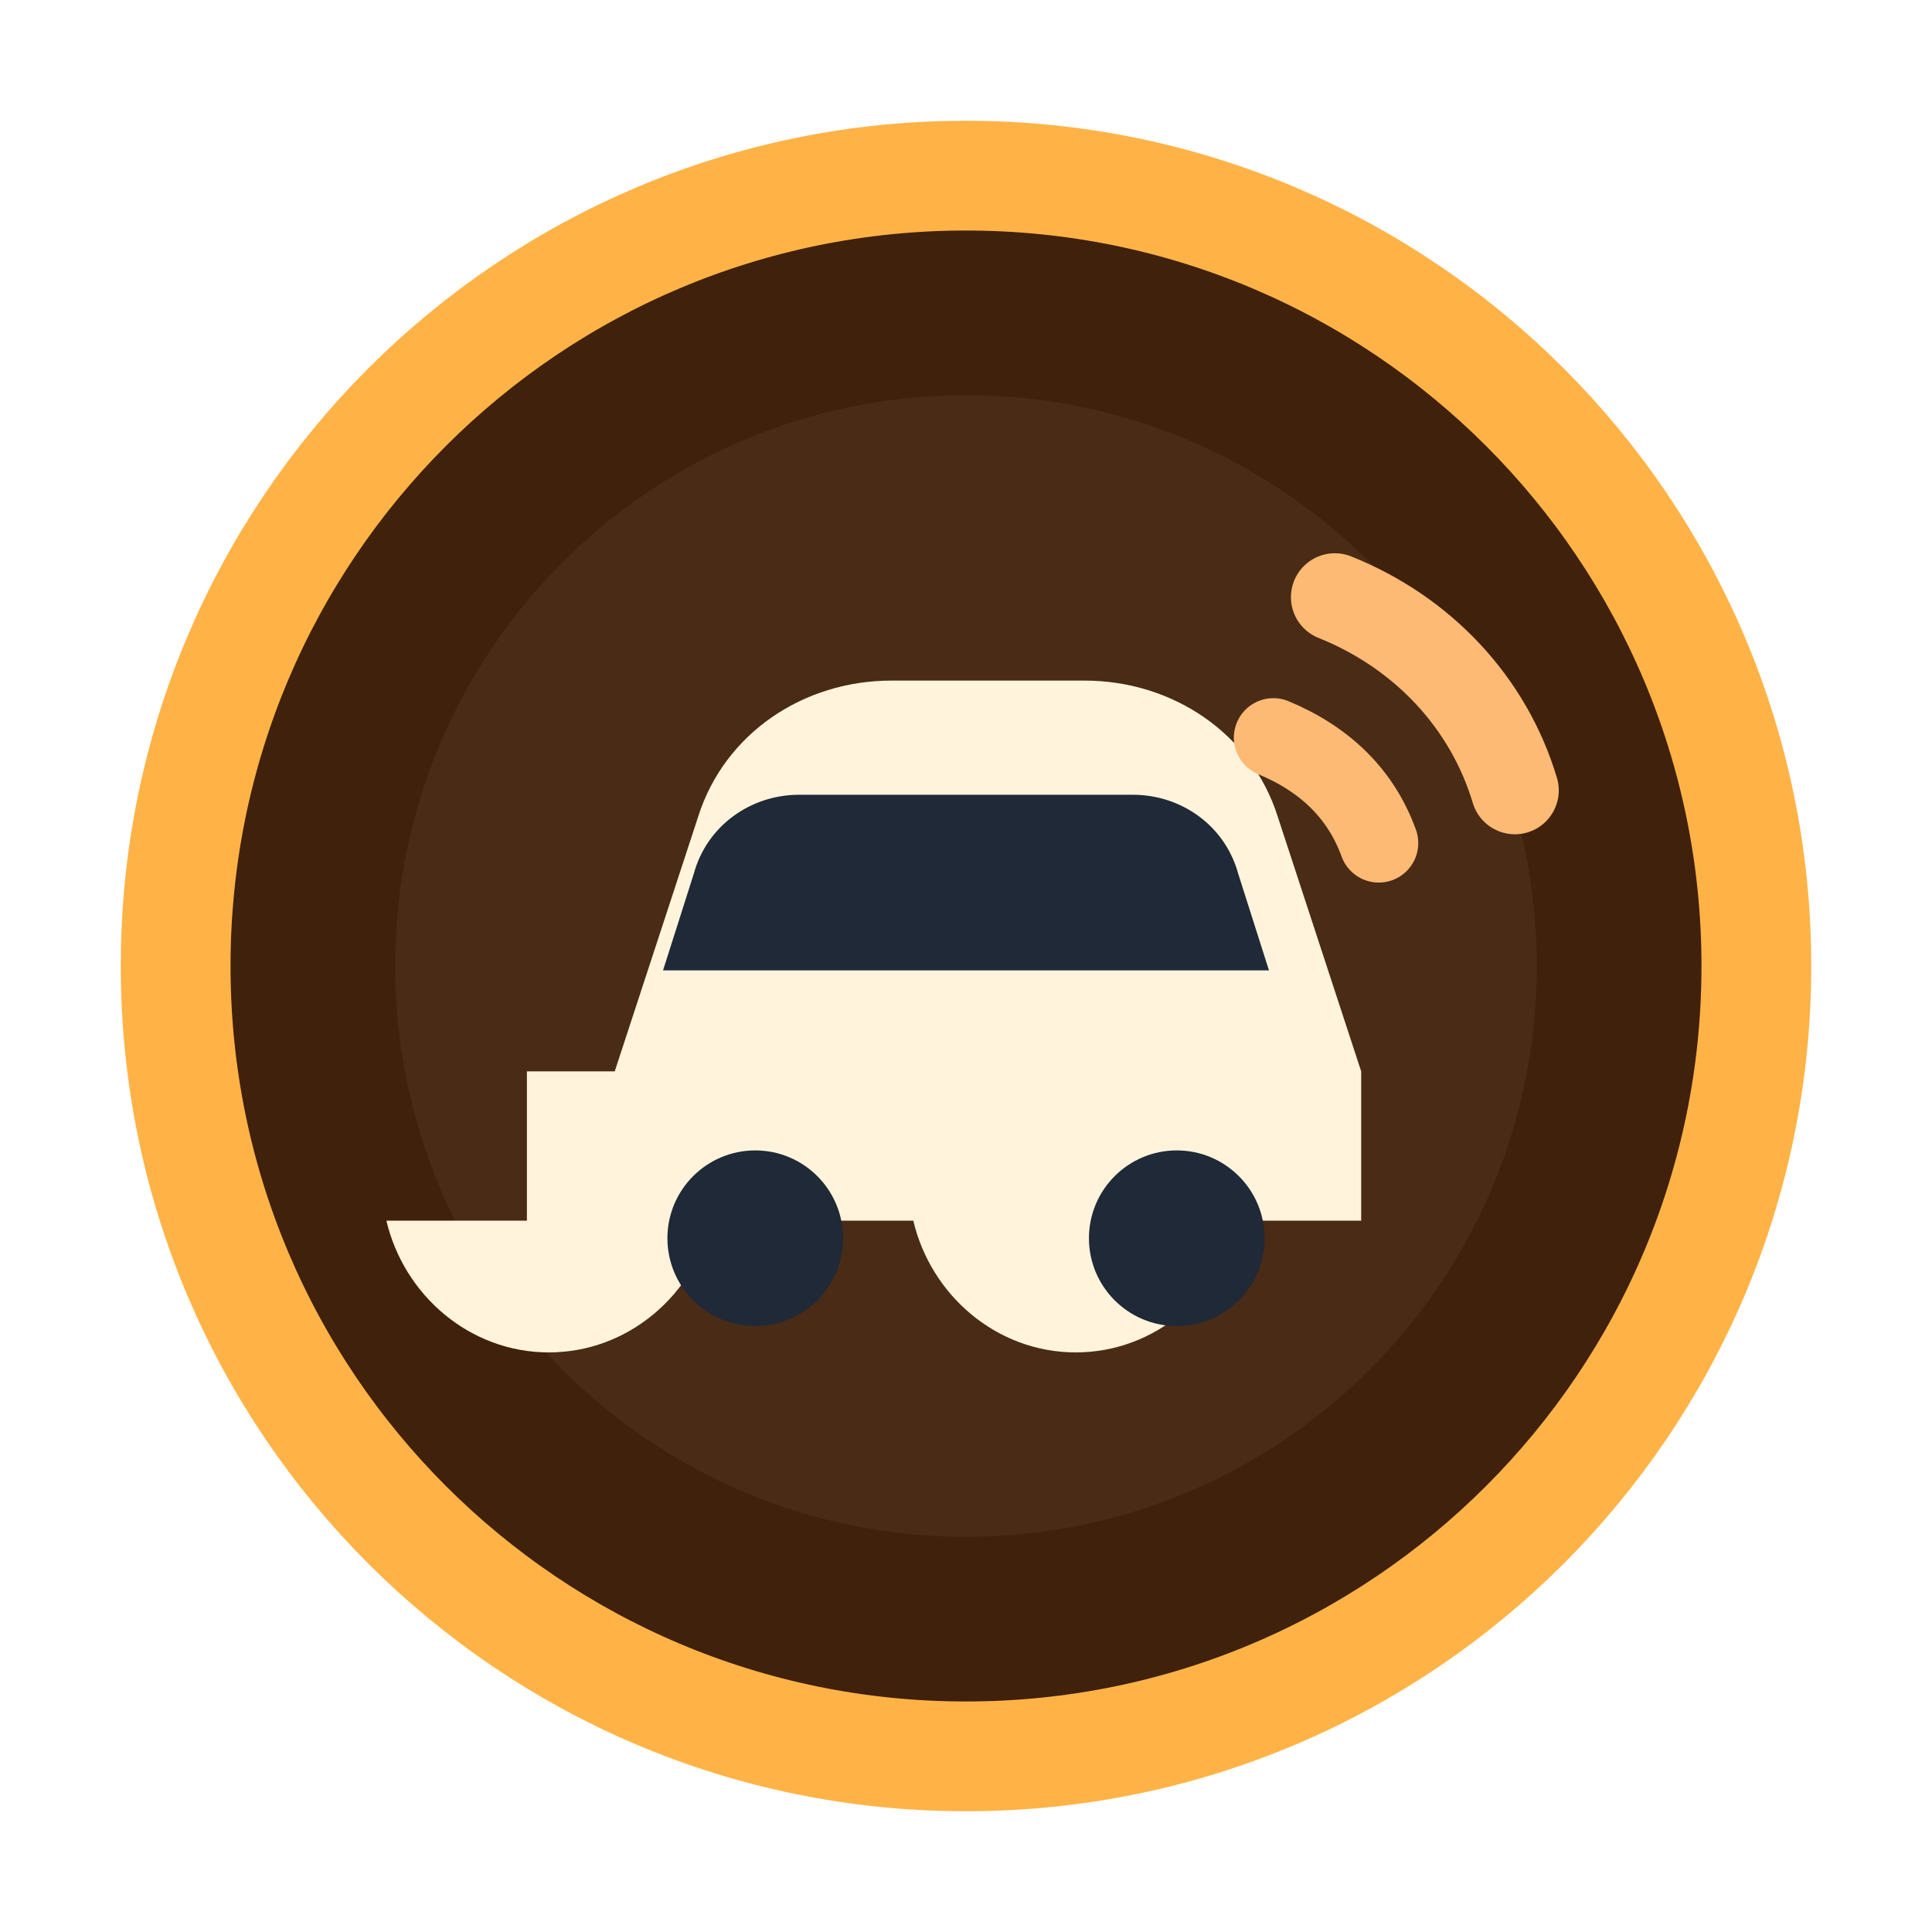
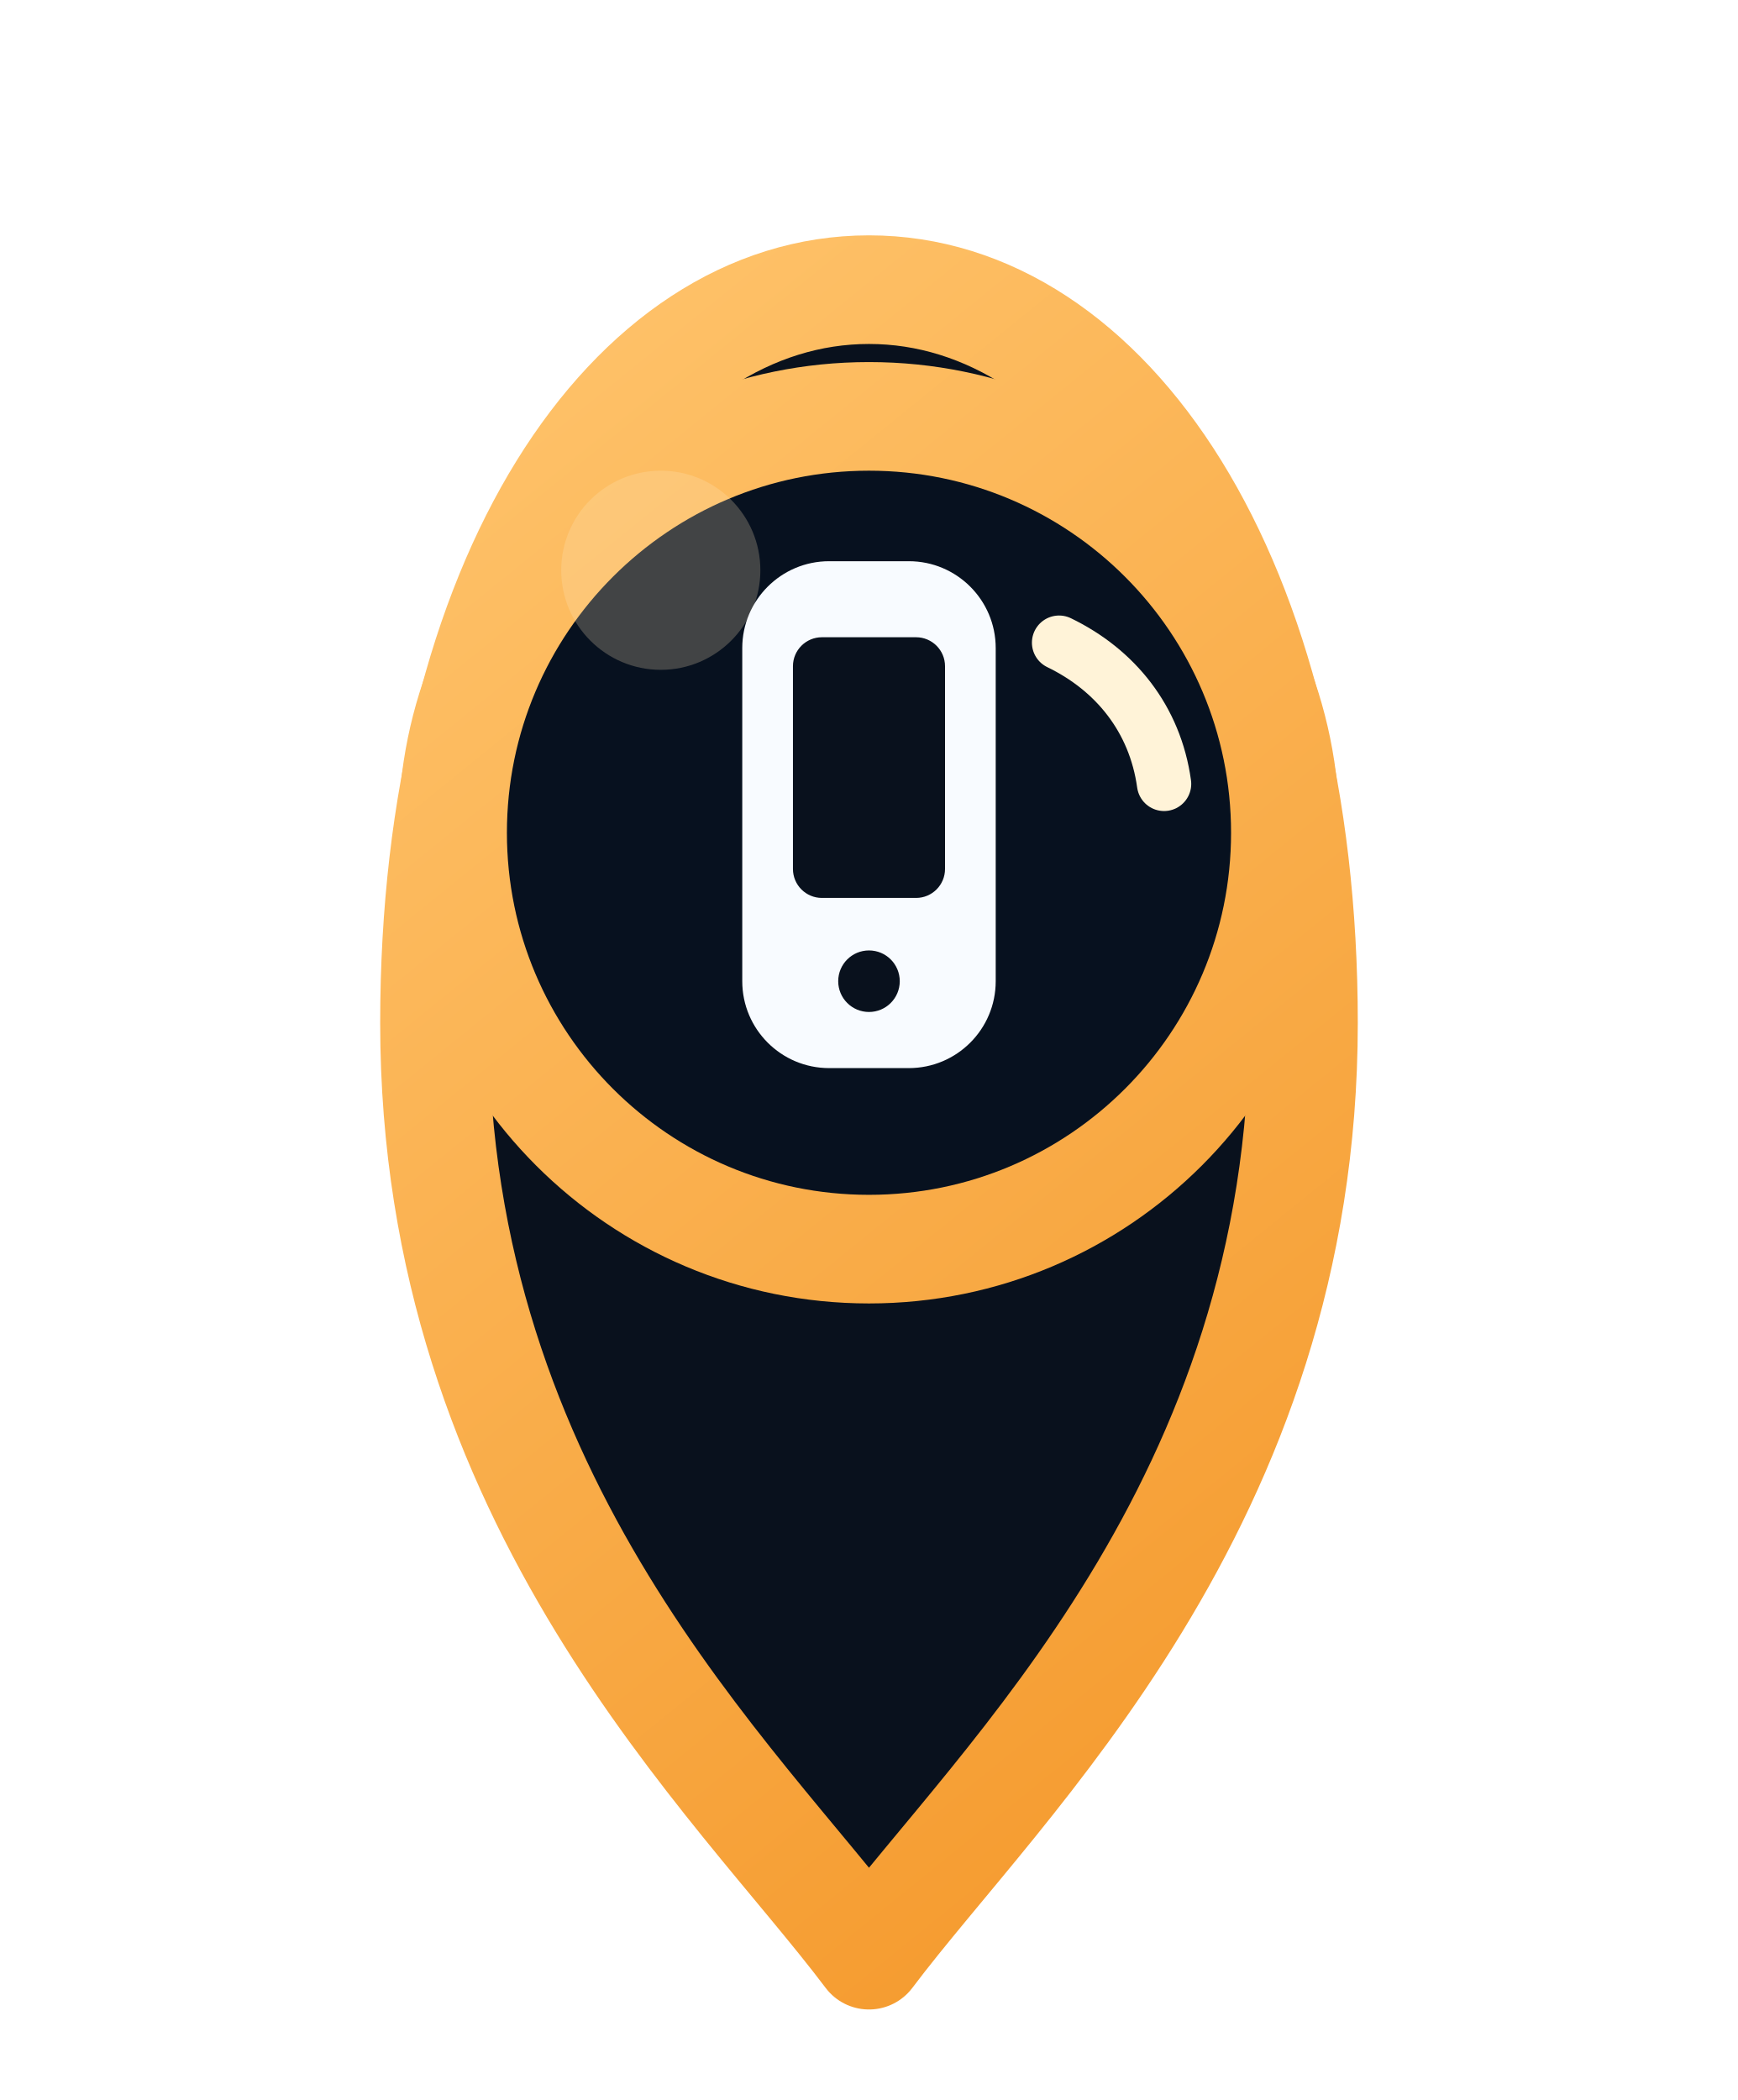
- <svg xmlns="http://www.w3.org/2000/svg" width="44" height="44" viewBox="0 0 44 44">
-   <circle cx="22" cy="22" r="18" fill="#40210B" />
-   <circle cx="22" cy="22" r="18" fill="none" stroke="#FFB347" stroke-width="2.5" />
-   <circle cx="22" cy="22" r="13" fill="rgba(255,255,255,0.05)" />
-   <path d="M14 24.4l1.9-5.8c0.6-1.9 2.4-3.1 4.4-3.1h4.4c2 0 3.8 1.2 4.4 3.1l1.9 5.8v3.4h-2.8c-0.4 1.7-1.9 3-3.7 3s-3.3-1.3-3.7-3h-4.6c-0.4 1.7-1.9 3-3.7 3s-3.3-1.3-3.7-3H12v-3.4h2z" fill="#FFF4DB" />
-   <path d="M18.2 18.1h7.6c1.1 0 2.1 0.7 2.4 1.8l0.7 2.2H15.1l0.7-2.2c0.3-1.1 1.3-1.8 2.4-1.8z" fill="#1F2937" />
-   <circle cx="17.2" cy="28.2" r="2" fill="#1F2937" />
-   <circle cx="26.8" cy="28.2" r="2" fill="#1F2937" />
-   <path d="M30.4 13.6c2 0.8 3.5 2.4 4.1 4.4" stroke="#FDBA74" stroke-width="2" stroke-linecap="round" fill="none" />
-   <path d="M29 16.8c1.2 0.5 2 1.3 2.4 2.4" stroke="#FDBA74" stroke-width="1.8" stroke-linecap="round" fill="none" />
+ <svg xmlns="http://www.w3.org/2000/svg" width="96" height="116" viewBox="0 0 96 116" fill="none">
+   <defs>
+     <linearGradient id="mobileOuter" x1="18" y1="18" x2="78" y2="92" gradientUnits="userSpaceOnUse">
+       <stop stop-color="#FFC56E" />
+       <stop offset="1" stop-color="#F59B2F" />
+     </linearGradient>
+   </defs>
+   <path d="M48 108C40.7 98.3 24 83.1 24 56.5C24 31.9 34.9 16 48 16C61.1 16 72 31.9 72 56.5C72 83.1 55.3 98.3 48 108Z" fill="#09111D" stroke="url(#mobileOuter)" stroke-width="6" stroke-linejoin="round" />
+   <circle cx="48" cy="46" r="26" fill="url(#mobileOuter)" />
+   <circle cx="48" cy="46" r="20" fill="#07111F" />
+   <circle cx="36.5" cy="31.5" r="5.5" fill="#FFE8BC" fill-opacity=".24" />
+   <rect x="41" y="31" width="14" height="28" rx="4.8" fill="#F8FBFF" />
+   <rect x="43.8" y="35.2" width="8.4" height="14.4" rx="1.6" fill="#09111D" />
+   <circle cx="48" cy="54.2" r="1.7" fill="#09111D" />
+   <path d="M58.5 35.5C61.6 37 63.8 39.7 64.3 43.3" stroke="#FFF3D8" stroke-width="3" stroke-linecap="round" />
</svg>
